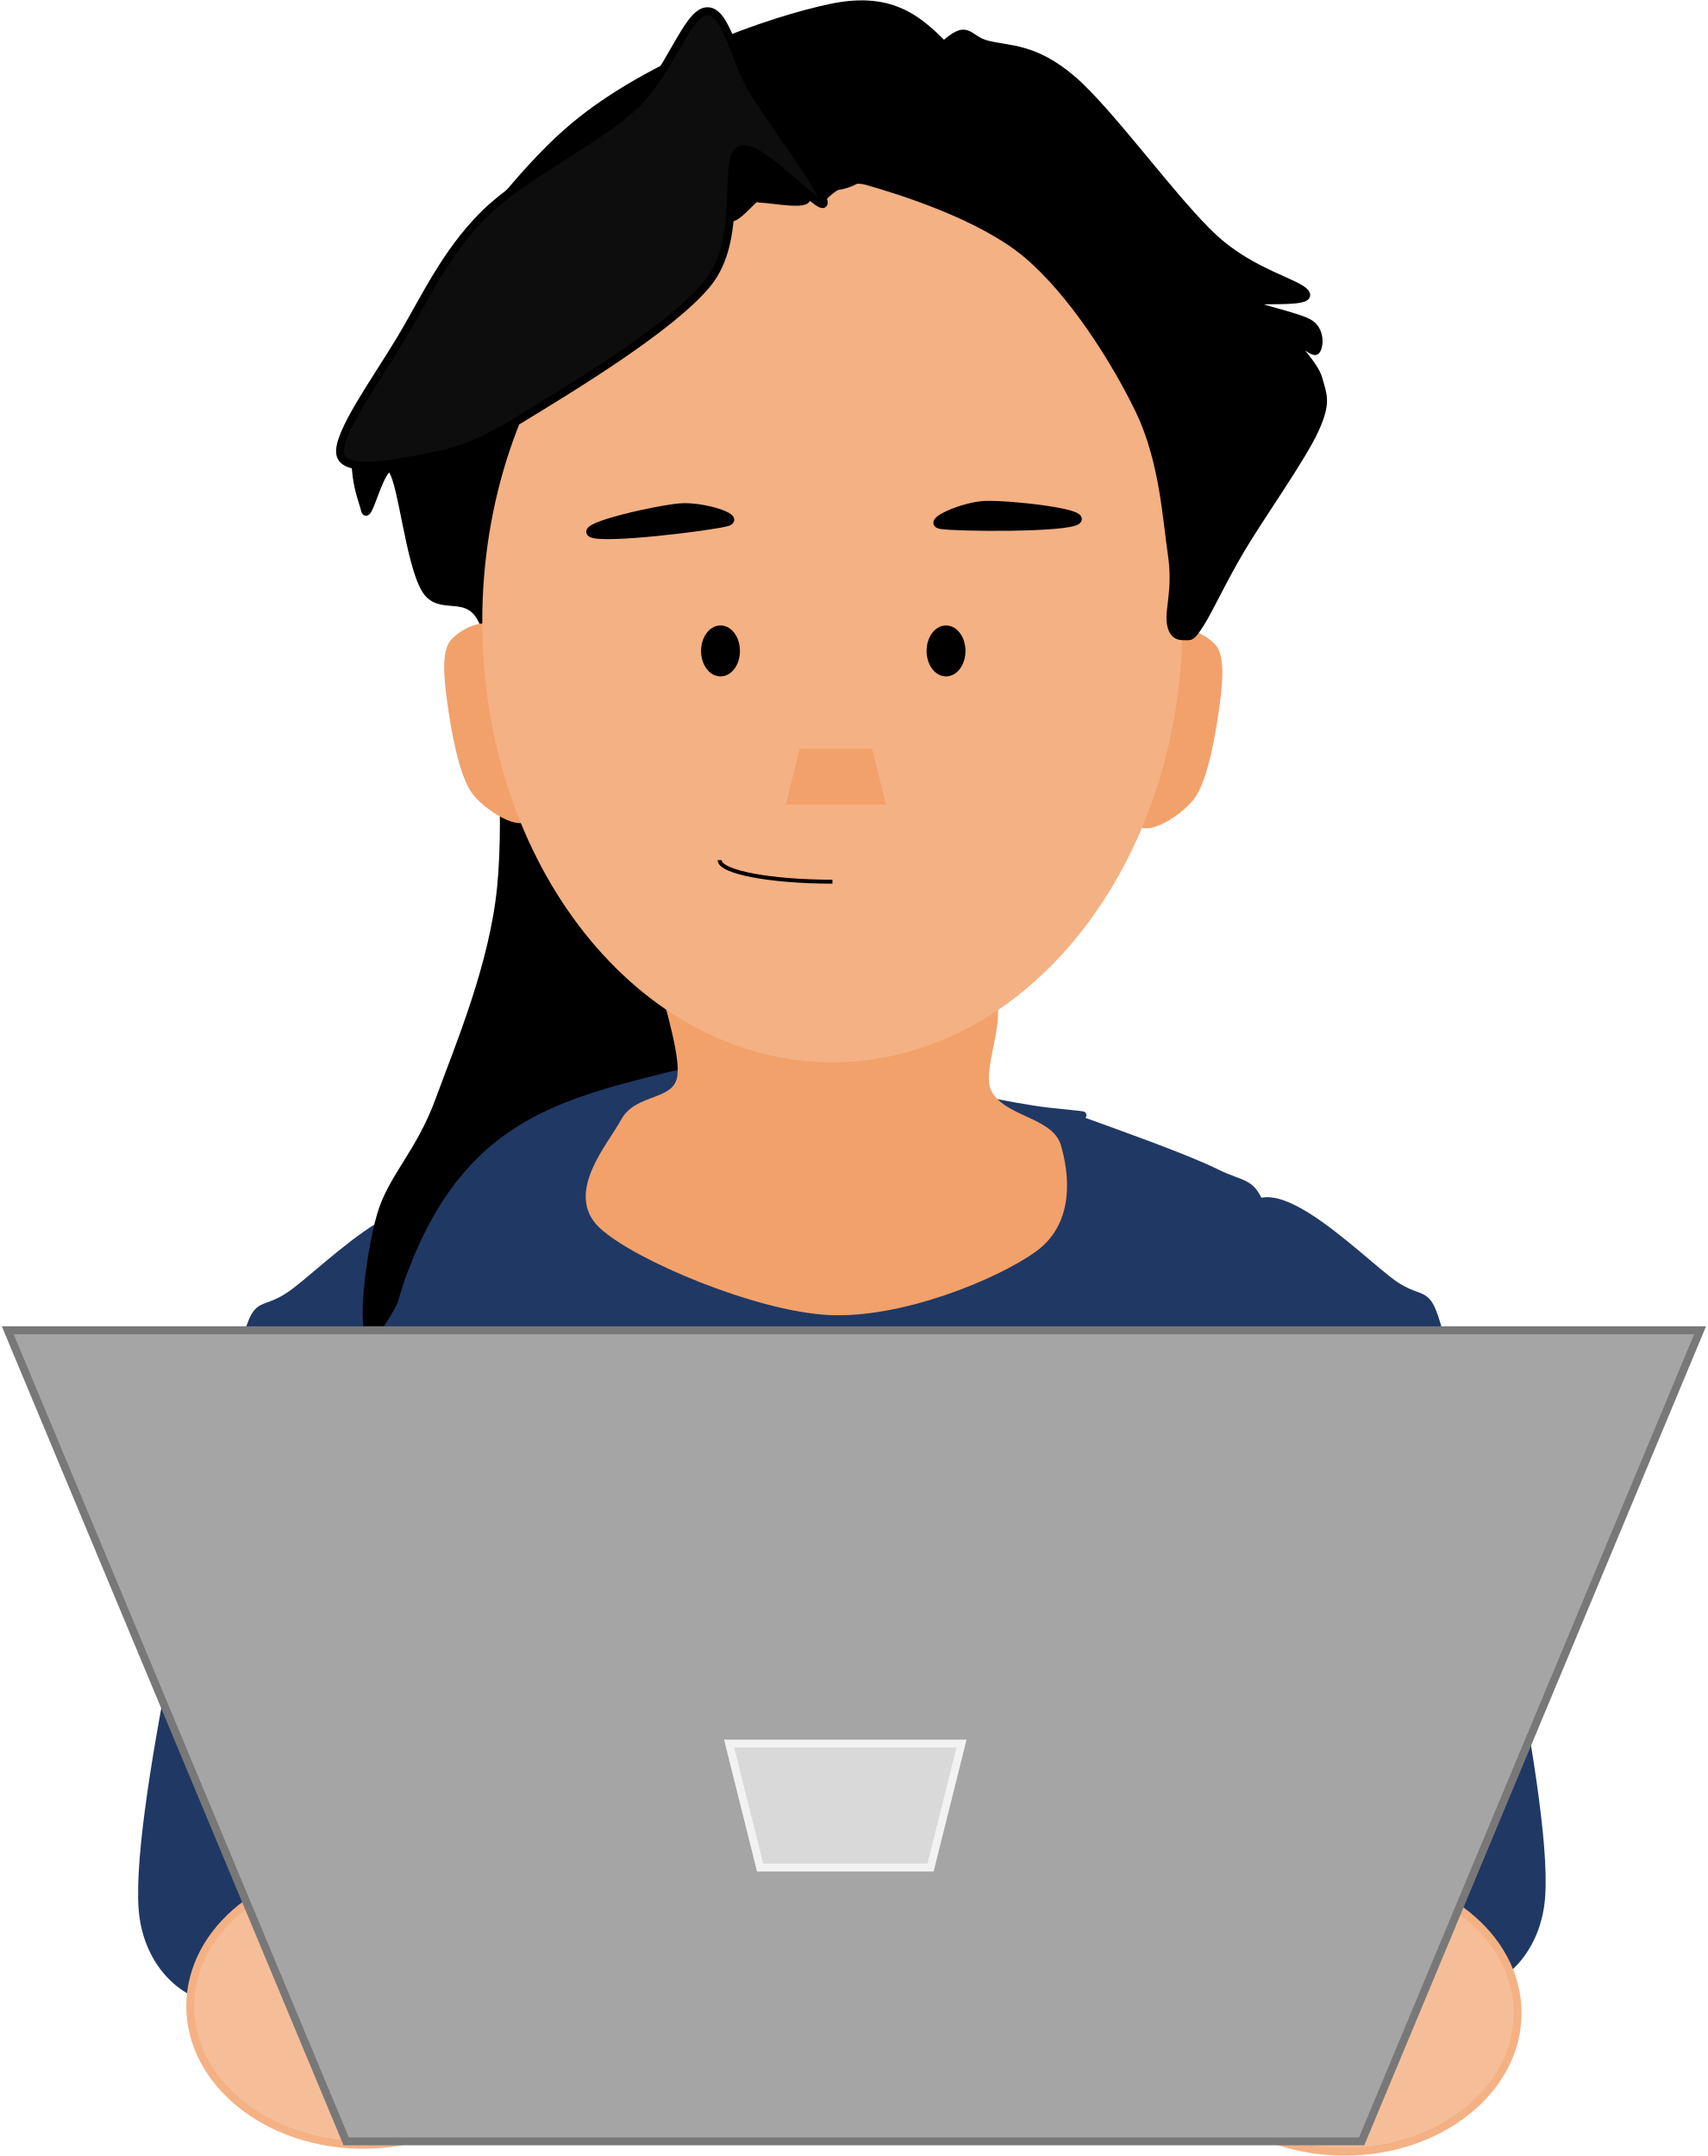
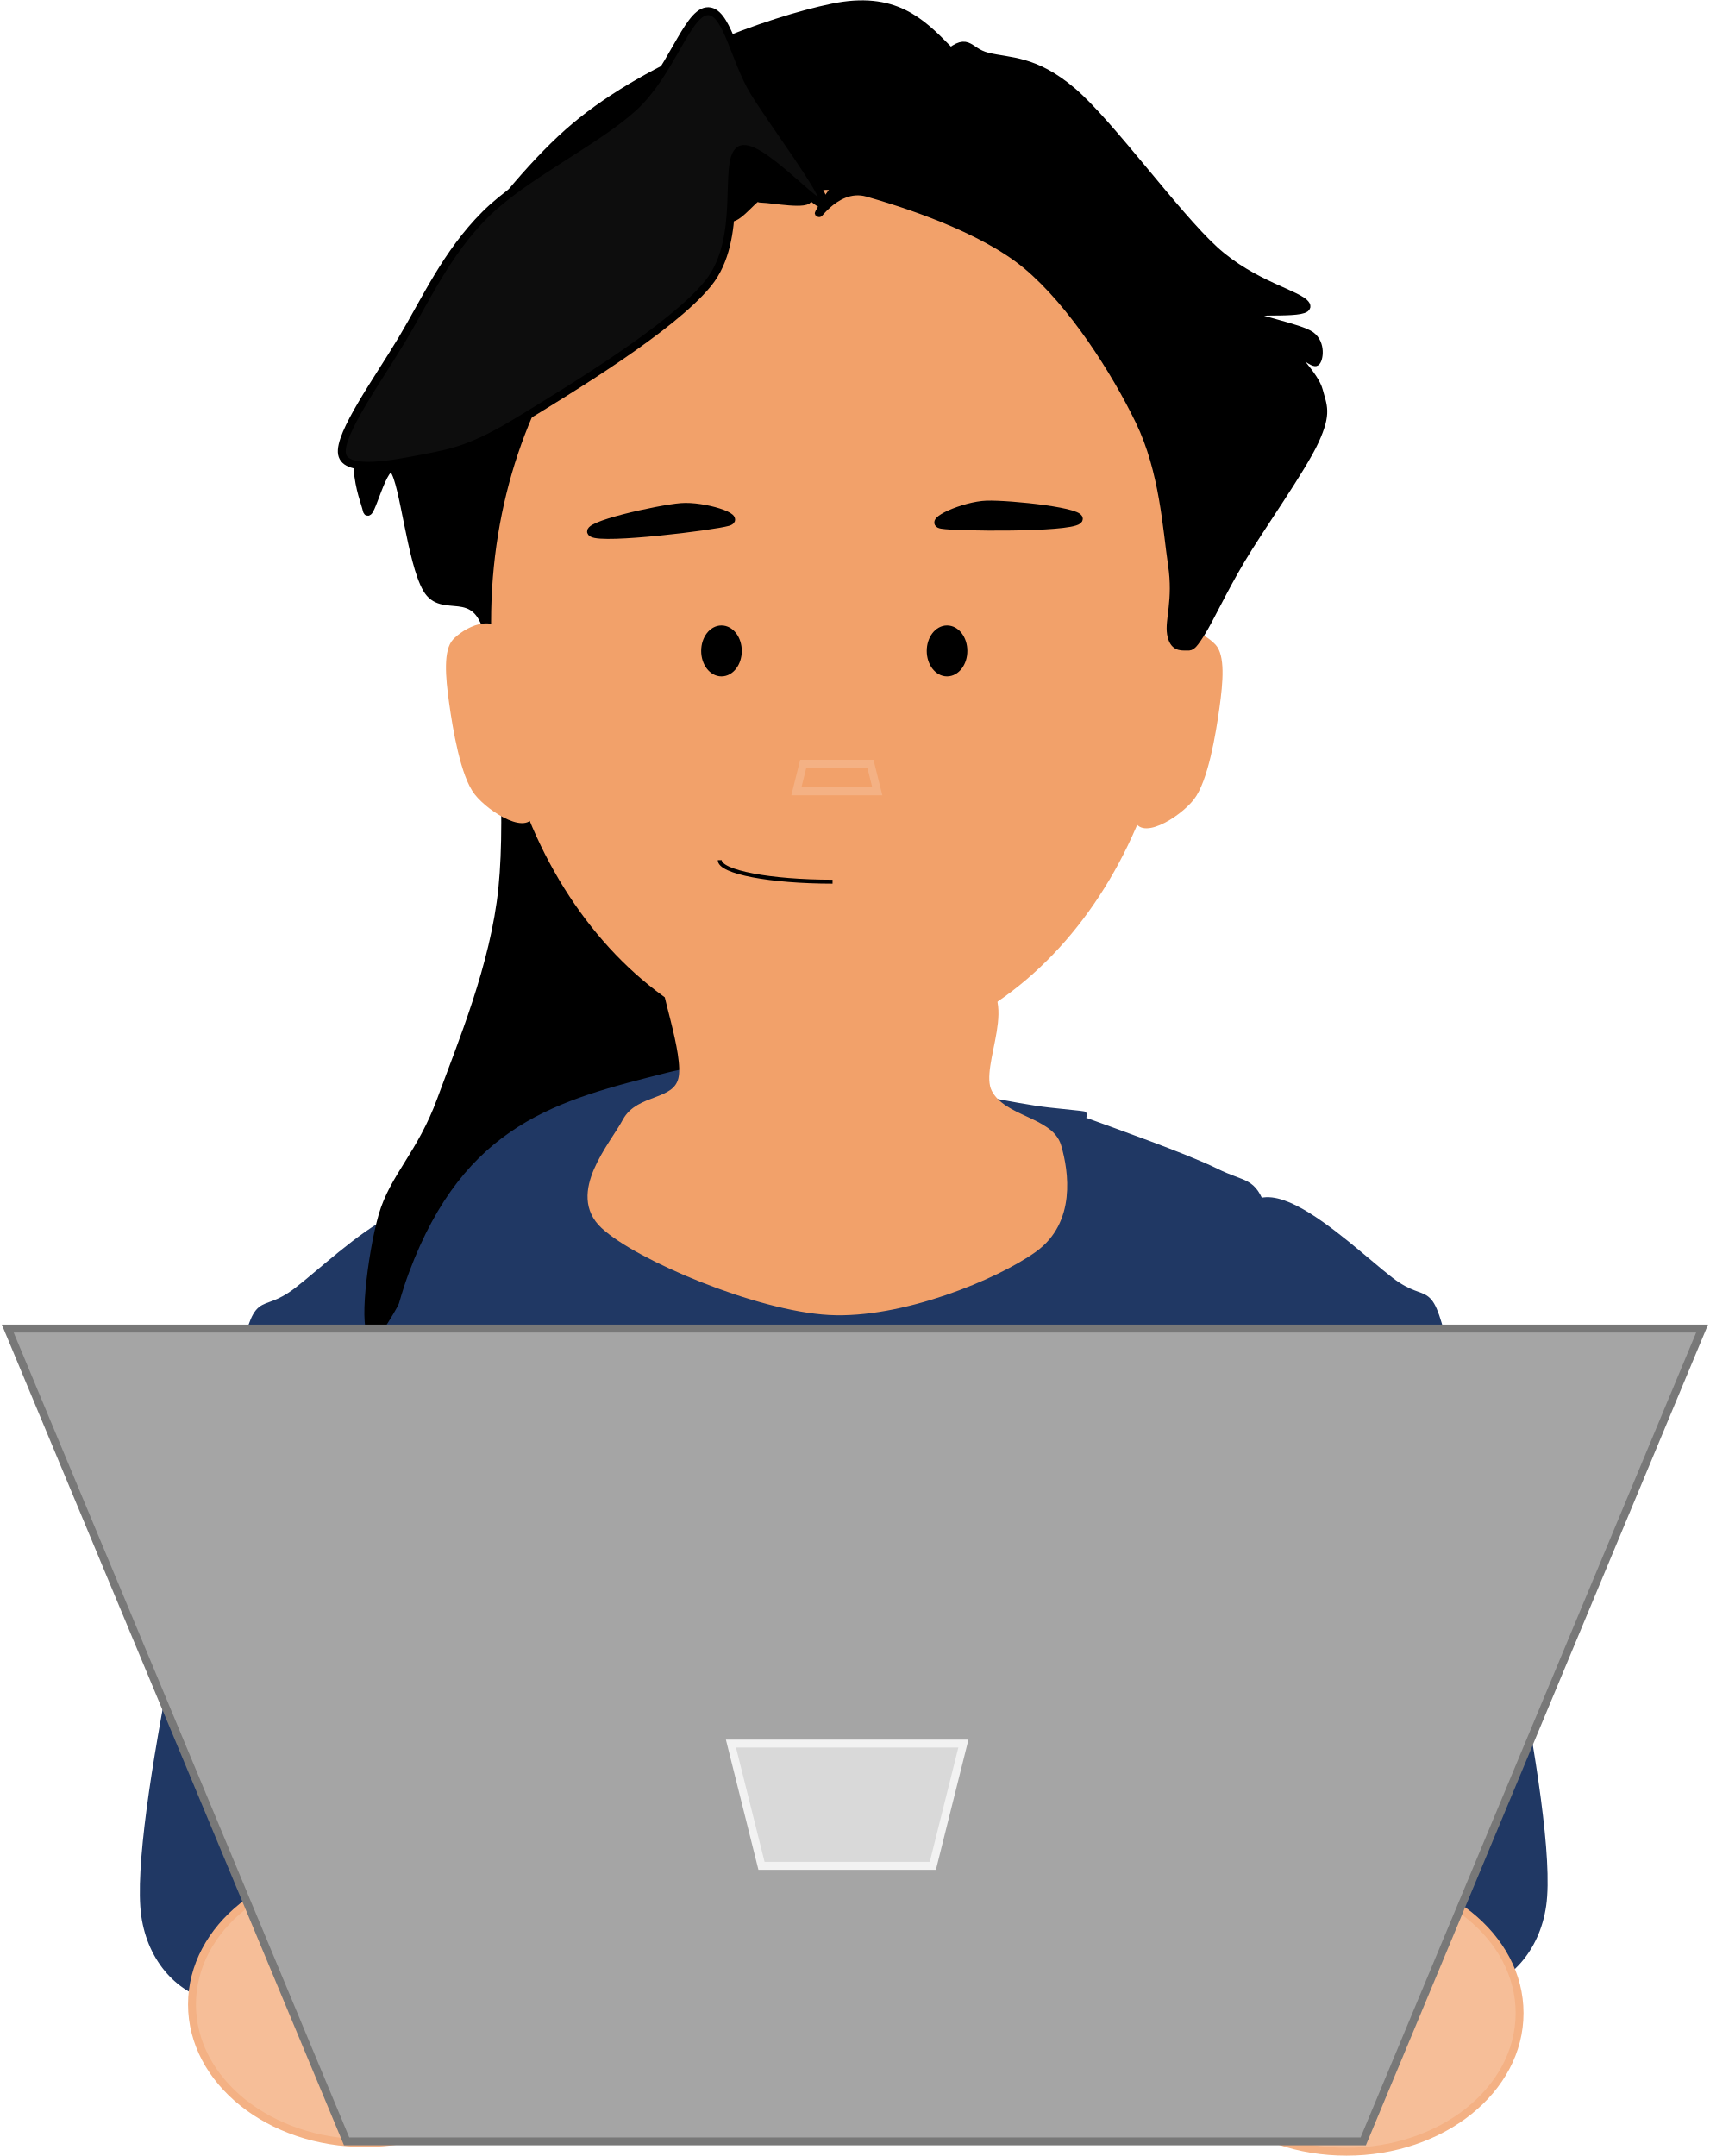
- <svg xmlns="http://www.w3.org/2000/svg" width="992" height="1252" xml:space="preserve" overflow="hidden">
+ <svg xmlns="http://www.w3.org/2000/svg" width="993" height="1252" xml:space="preserve" overflow="hidden">
  <defs>
    <clipPath id="clip0">
-       <rect x="3046" y="722" width="992" height="1252" />
+       <rect x="3213" y="8" width="993" height="1252" />
    </clipPath>
  </defs>
-   <g clip-path="url(#clip0)" transform="translate(-3046 -722)">
-     <path d="M0.062 24.269C2.185-37.264 70.38 36.037 90.811 49.275 111.243 62.513 108.59 43.637 122.653 103.699 136.717 163.762 182.622 357.189 175.192 409.652 167.762 462.116 105.671 481.483 78.075 418.478 50.478 355.473-2.06 85.803 0.062 24.269Z" stroke="#203864" stroke-width="4.583" stroke-miterlimit="8" fill="#203864" fill-rule="evenodd" transform="matrix(-1 0 0 1 3304.5 1425.5)" />
-     <path d="M3596.5 750.521C3580.91 734.727 3565.31 718.932 3529.13 726.414 3492.95 733.896 3423.64 758.418 3379.42 795.41 3335.2 832.402 3284.05 911.234 3263.81 948.365 3243.57 985.495 3256.33 1010.43 3257.99 1018.19 3259.65 1025.95 3267.97 987.296 3273.79 994.916 3279.61 1002.54 3283.77 1048.12 3292.92 1063.91 3302.07 1079.71 3321.34 1060.72 3328.69 1089.68 3336.03 1118.64 3341.58 1192.48 3337 1237.65 3332.43 1282.81 3312.88 1328.95 3301.24 1360.68 3289.6 1392.4 3273.65 1405.43 3267.14 1428.01 3260.62 1450.59 3255.22 1497.42 3262.15 1496.17 3269.08 1494.93 3302.21 1421.36 3308.72 1420.53 3315.24 1419.7 3293.34 1470.82 3301.24 1491.19 3309.14 1511.55 3350.31 1549.38 3356.13 1542.73 3361.95 1536.08 3330.63 1477.33 3336.17 1451.29 3341.72 1425.24 3370.27 1398.5 3389.4 1386.45 3408.53 1374.39 3438.75 1387.97 3450.95 1378.97 3463.15 1369.96 3474.38 1357.21 3462.59 1332.41 3450.81 1307.61 3400.08 1282.12 3380.25 1230.17 3360.43 1178.21 3320.37 1085.94 3343.66 1020.69 3366.95 955.43 3519.98 838.636 3519.98 838.636L3596.5 750.521Z" stroke="#000000" stroke-width="4.583" stroke-miterlimit="8" fill-rule="evenodd" />
-     <path d="M3654.85 1367.47C3695.09 1371.83 3659.22 1367.28 3675.35 1373.16 3691.48 1379.04 3734.38 1394.21 3751.65 1402.75 3768.92 1411.29 3772.91 1407.3 3778.98 1424.38 3785.05 1441.45 3780.69 1425.89 3788.09 1505.19 3795.49 1584.48 3881.66 1824.07 3823.39 1900.14 3765.12 1976.2 3530.53 1954.96 3438.48 1961.6 3346.43 1968.24 3303.91 1956.66 3271.07 1939.97 3238.24 1923.28 3239.19 1941.11 3241.47 1861.44 3243.74 1781.76 3252.66 1547.68 3284.74 1461.94 3316.82 1376.19 3369.77 1363.1 3433.92 1346.98 3498.08 1330.86 3614.61 1363.1 3654.85 1367.47Z" stroke="#203864" stroke-width="4.583" stroke-miterlimit="8" fill="#203864" fill-rule="evenodd" />
-     <path d="M3340.12 1092.8C3332.21 1076.1 3313.81 1087.17 3308.09 1093.38 3302.37 1099.58 3303.7 1115.04 3305.8 1130.02 3307.9 1145 3312.38 1172.67 3320.67 1183.27 3328.97 1193.86 3352.9 1208.65 3355.57 1193.57 3358.24 1178.5 3348.03 1109.5 3340.12 1092.8Z" fill="#F2A16A" fill-rule="evenodd" />
-     <path d="M36.121 8.803C28.208-7.896 9.807 3.173 4.087 9.376-1.634 15.578-0.299 31.037 1.798 46.019 3.896 61.001 8.377 88.675 16.672 99.267 24.966 109.86 48.897 124.651 51.566 109.573 54.236 94.496 44.035 25.503 36.121 8.803Z" fill="#F2A16A" fill-rule="evenodd" transform="matrix(-1 0 0 1 3756 1087)" />
-     <path d="M3610.3 1290.39C3638.31 1299.7 3611.44 1340.18 3619.73 1356.4 3628.02 1372.62 3655.61 1372.62 3660.04 1387.71 3664.47 1402.81 3668.47 1431.02 3646.31 1446.95 3624.16 1462.89 3568.85 1485.6 3527.12 1483.34 3485.38 1481.09 3415.64 1451.75 3395.92 1433.41 3376.19 1415.08 3401.2 1387.43 3408.78 1373.33 3416.35 1359.22 3437.65 1363.45 3441.37 1348.79 3445.08 1334.12 3429.36 1293.35 3431.07 1285.31 3432.79 1277.27 3422.07 1298.43 3451.66 1300.55 3481.24 1302.66 3582.29 1281.08 3610.3 1290.39Z" stroke="#F2A16A" stroke-width="4.583" stroke-miterlimit="8" fill="#F2A16A" fill-rule="evenodd" />
-     <path d="M3333 1083C3333 945.481 3420.98 834 3529.5 834 3638.02 834 3726 945.481 3726 1083 3726 1220.52 3638.02 1332 3529.5 1332 3420.98 1332 3333 1220.52 3333 1083Z" stroke="#F4B183" stroke-width="13.75" stroke-miterlimit="8" fill="#F4B183" fill-rule="evenodd" />
-     <path d="M3593.07 749.205C3609.11 734.555 3606.94 744.724 3619.56 747.879 3632.19 751.033 3646.85 749.372 3668.8 768.13 3690.75 786.889 3728.64 839.696 3751.26 860.431 3773.88 881.165 3800.98 886.324 3804.51 892.535 3808.04 898.746 3771.97 894.732 3772.44 897.694 3772.92 900.656 3801.08 905.625 3807.37 910.307 3813.67 914.989 3812.15 924.448 3810.24 925.786 3808.33 927.124 3795.64 915.562 3795.92 918.333 3796.21 921.104 3809.66 933.525 3811.95 942.411 3814.25 951.297 3817.2 955.215 3809.66 971.649 3802.12 988.084 3777.79 1022.29 3766.72 1041.02 3755.65 1059.75 3748.59 1075.61 3743.24 1084.01 3737.9 1092.42 3737.51 1091.47 3734.65 1091.47 3731.79 1091.47 3727.4 1091.95 3726.06 1084.01 3724.73 1076.08 3729.69 1064.52 3726.64 1043.88 3723.58 1023.25 3721.77 989.23 3707.74 960.184 3693.71 931.137 3668.8 891.771 3642.46 869.603 3616.12 847.436 3569.55 832.817 3549.7 827.18 3529.85 821.542 3516.39 848.582 3523.36 835.779 3530.32 822.975 3577.04 763.855 3593.07 749.205Z" stroke="#000000" stroke-width="4.583" stroke-miterlimit="8" fill-rule="evenodd" />
-     <path d="M3514.47 836.807C3515.42 841.759 3493.29 837.453 3488.42 837.453 3483.55 837.453 3488.53 835.085 3485.25 836.807 3481.96 838.53 3472.22 851.664 3468.73 847.788 3465.24 843.913 3461.95 820.228 3464.28 813.554 3466.61 806.879 3474.34 804.941 3482.71 807.74 3491.07 810.539 3513.52 831.855 3514.47 836.807Z" stroke="#000000" stroke-width="4.583" stroke-miterlimit="8" fill-rule="evenodd" />
-     <path d="M3499.5 809.5C3499.5 797.902 3511.81 788.5 3527 788.5 3542.19 788.5 3554.5 797.902 3554.5 809.5 3554.5 821.098 3542.19 830.5 3527 830.5 3511.81 830.5 3499.5 821.098 3499.5 809.5Z" stroke="#000000" stroke-width="4.583" stroke-miterlimit="8" fill-rule="evenodd" />
-     <path d="M3592.48 1026.89C3583.64 1025.37 3605.38 1015.6 3618.56 1015.16 3631.75 1014.73 3677.56 1019.54 3671.58 1024.27 3665.59 1029 3601.31 1028.4 3592.48 1026.89Z" stroke="#000000" stroke-width="4.583" stroke-miterlimit="8" fill-rule="evenodd" />
-     <path d="M3499.5 1191.5 3508.75 1154.5 3554.25 1154.5 3563.5 1191.5Z" stroke="#F4B183" stroke-width="4.583" stroke-miterlimit="8" fill="#F2A16A" fill-rule="evenodd" />
-     <path d="M3524.45 840.037C3525.84 834.352 3495.01 793.726 3483.62 775.146 3472.23 756.565 3467.79 727.031 3456.12 728.557 3444.46 730.082 3435.15 764.608 3413.63 784.297 3392.1 803.986 3349.46 824.23 3326.96 846.692 3304.46 869.155 3292.52 895.916 3278.63 919.072 3264.74 942.227 3241.55 974.118 3243.63 985.627 3245.71 997.135 3273.77 991.451 3291.13 988.123 3308.49 984.795 3320.16 982.577 3347.79 965.661 3375.43 948.745 3435.71 912.693 3456.96 886.626 3478.21 860.559 3465.57 816.327 3475.29 809.255 3485.01 802.184 3523.07 845.722 3524.45 840.037Z" stroke="#000000" stroke-width="4.583" stroke-miterlimit="8" fill="#0D0D0D" fill-rule="evenodd" />
-     <path d="M3766.56 1443.72C3768.67 1382.32 3836.48 1455.46 3856.8 1468.67 3877.11 1481.88 3874.47 1463.04 3888.46 1522.97 3902.44 1582.9 3948.08 1775.91 3940.7 1828.26 3933.31 1880.61 3871.57 1899.93 3844.13 1837.06 3816.69 1774.2 3764.45 1505.12 3766.56 1443.72Z" stroke="#203864" stroke-width="4.583" stroke-miterlimit="8" fill="#203864" fill-rule="evenodd" />
-     <path d="M3156.5 1887C3156.5 1842.54 3201.5 1806.5 3257 1806.5 3312.5 1806.5 3357.5 1842.54 3357.5 1887 3357.5 1931.46 3312.5 1967.5 3257 1967.5 3201.5 1967.5 3156.5 1931.46 3156.5 1887Z" stroke="#F4B184" stroke-width="4.583" stroke-miterlimit="8" fill="#F6BE98" fill-rule="evenodd" />
-     <path d="M3726.5 1891C3726.5 1846.54 3771.5 1810.5 3827 1810.5 3882.5 1810.5 3927.5 1846.54 3927.5 1891 3927.5 1935.46 3882.5 1971.5 3827 1971.5 3771.5 1971.5 3726.5 1935.46 3726.5 1891Z" stroke="#F4B184" stroke-width="4.583" stroke-miterlimit="8" fill="#F6BE98" fill-rule="evenodd" />
-     <path d="M3050.5 1494.5 4033.5 1494.5 3836.9 1965.5 3247.1 1965.5Z" stroke="#787878" stroke-width="4.583" stroke-miterlimit="8" fill="#A5A5A5" fill-rule="evenodd" />
-     <path d="M1.236 3.252C-5.663-2.472 18.051-0.088 29.693 6.114 41.335 12.316 78.632 39.348 71.086 40.461 63.541 41.574 8.134 8.976 1.236 3.252Z" stroke="#000000" stroke-width="4.583" stroke-miterlimit="8" fill-rule="evenodd" transform="matrix(-0.917688 -0.397302 -0.397302 0.917688 3470.73 1022.78)" />
-     <path d="M3455.5 1100C3455.5 1093.1 3459.53 1087.5 3464.5 1087.5 3469.47 1087.5 3473.5 1093.1 3473.5 1100 3473.5 1106.9 3469.47 1112.5 3464.5 1112.5 3459.53 1112.5 3455.5 1106.9 3455.5 1100Z" stroke="#000000" stroke-width="4.583" stroke-miterlimit="8" fill-rule="evenodd" />
-     <path d="M3586.5 1100C3586.5 1093.1 3590.53 1087.5 3595.5 1087.5 3600.47 1087.5 3604.5 1093.1 3604.5 1100 3604.5 1106.9 3600.47 1112.5 3595.5 1112.5 3590.53 1112.5 3586.5 1106.9 3586.5 1100Z" stroke="#000000" stroke-width="4.583" stroke-miterlimit="8" fill-rule="evenodd" />
-     <path d="M3529.5 1234C3493.33 1234 3464 1228.4 3464 1221.5" stroke="#000000" stroke-width="2.292" stroke-miterlimit="8" fill="none" fill-rule="evenodd" />
-     <path d="M3604.5 1734.5 3586.5 1806.5 3487.5 1806.5 3469.5 1734.5Z" stroke="#F2F2F2" stroke-width="4.583" stroke-miterlimit="8" fill="#D9D9D9" fill-rule="evenodd" />
+   <g clip-path="url(#clip0)" transform="translate(-3213 -8)">
+     <path d="M0.062 24.216C2.185-37.183 70.38 35.958 90.811 49.167 111.243 62.377 108.59 43.541 122.653 103.473 136.717 163.405 182.622 356.409 175.192 408.758 167.762 461.107 105.671 480.431 78.075 417.564 50.478 354.697-2.06 85.616 0.062 24.216Z" stroke="#203864" stroke-width="4.583" stroke-miterlimit="8" fill="#203864" fill-rule="evenodd" transform="matrix(-1 0 0 1 3472.5 711.5)" />
+     <path d="M3763.5 36.521C3747.95 20.727 3732.4 4.932 3696.33 12.414 3660.25 19.896 3591.14 44.418 3547.05 81.41 3502.96 118.402 3451.96 197.234 3431.78 234.365 3411.6 271.495 3424.32 296.433 3425.97 304.192 3427.63 311.95 3435.93 273.296 3441.73 280.916 3447.54 288.536 3451.68 334.118 3460.8 349.912 3469.93 365.706 3489.14 346.725 3496.46 375.681 3503.79 404.637 3509.32 478.482 3504.76 523.648 3500.2 568.814 3480.71 614.95 3469.1 646.677 3457.49 678.404 3441.59 691.427 3435.1 714.01 3428.6 736.593 3423.21 783.422 3430.12 782.175 3437.03 780.928 3470.07 707.36 3476.56 706.529 3483.06 705.697 3461.22 756.821 3469.1 777.187 3476.98 797.553 3518.03 835.376 3523.83 828.726 3529.64 822.076 3498.4 763.333 3503.93 737.286 3509.46 711.24 3537.93 684.5 3557 672.446 3576.08 660.393 3606.21 673.97 3618.37 664.965 3630.53 655.96 3641.73 643.213 3629.98 618.413 3618.23 593.614 3567.65 568.122 3547.88 516.167 3528.12 464.212 3488.17 371.94 3511.39 306.685 3534.61 241.43 3687.2 124.636 3687.2 124.636L3763.5 36.521Z" stroke="#000000" stroke-width="4.583" stroke-miterlimit="8" fill-rule="evenodd" />
+     <path d="M3822.16 653.427C3862.33 657.783 3826.52 653.238 3842.63 659.109 3858.73 664.98 3901.56 680.131 3918.8 688.654 3936.04 697.176 3940.02 693.199 3946.09 710.245 3952.15 727.29 3947.79 711.76 3955.18 790.925 3962.57 870.091 4048.6 1109.29 3990.43 1185.24 3932.25 1261.18 3698.05 1239.97 3606.15 1246.6 3514.25 1253.23 3471.8 1241.68 3439.02 1225.01 3406.24 1208.34 3407.19 1226.15 3409.46 1146.6 3411.74 1067.06 3420.64 833.349 3452.67 747.744 3484.69 662.139 3537.56 649.071 3601.6 632.973 3665.65 616.875 3781.99 649.071 3822.16 653.427Z" stroke="#203864" stroke-width="4.583" stroke-miterlimit="8" fill="#203864" fill-rule="evenodd" />
+     <path d="M3508.12 378.803C3500.21 362.103 3481.81 373.173 3476.09 379.375 3470.37 385.578 3471.7 401.037 3473.8 416.019 3475.9 431.001 3480.38 458.675 3488.67 469.267 3496.97 479.86 3520.9 494.651 3523.57 479.573 3526.24 464.496 3516.03 395.503 3508.12 378.803Z" fill="#F2A16A" fill-rule="evenodd" />
+     <path d="M36.121 8.803C28.207-7.896 9.807 3.173 4.087 9.376-1.634 15.578-0.299 31.037 1.798 46.019 3.896 61.001 8.377 88.675 16.672 99.267 24.966 109.86 48.897 124.651 51.566 109.573 54.236 94.496 44.034 25.503 36.121 8.803Z" fill="#F2A16A" fill-rule="evenodd" transform="matrix(-1 0 0 1 3923 373)" />
+     <path d="M3777.49 576.392C3805.4 585.701 3778.63 626.182 3786.89 642.402 3795.15 658.622 3822.63 658.623 3827.05 673.715 3831.46 688.807 3835.45 717.016 3813.38 732.954 3791.31 748.892 3736.2 771.601 3694.61 769.344 3653.03 767.088 3583.54 737.75 3563.89 719.414 3544.24 701.078 3569.16 673.432 3576.71 659.328 3584.25 645.223 3605.47 649.455 3609.17 634.786 3612.88 620.117 3597.21 579.354 3598.92 571.314 3600.63 563.275 3589.95 584.432 3619.43 586.548 3648.9 588.663 3749.58 567.083 3777.49 576.392Z" stroke="#F2A16A" stroke-width="4.583" stroke-miterlimit="8" fill="#F2A16A" fill-rule="evenodd" />
+     <path d="M3500.5 369C3500.5 231.757 3588.7 120.5 3697.5 120.5 3806.3 120.5 3894.5 231.757 3894.5 369 3894.5 506.243 3806.3 617.5 3697.5 617.5 3588.7 617.5 3500.5 506.243 3500.5 369Z" stroke="#F2A16A" stroke-width="4.583" stroke-miterlimit="8" fill="#F2A16A" fill-rule="evenodd" />
+     <path d="M3760.07 42.183C3776.11 27.575 3773.94 37.715 3786.56 40.86 3799.19 44.005 3813.85 42.349 3835.8 61.054 3857.75 79.76 3895.64 132.416 3918.26 153.091 3940.88 173.766 3967.98 178.911 3971.51 185.104 3975.04 191.297 3938.97 187.295 3939.44 190.248 3939.92 193.202 3968.08 198.156 3974.37 202.825 3980.67 207.493 3979.15 216.926 3977.24 218.26 3975.33 219.593 3962.64 208.065 3962.92 210.828 3963.21 213.591 3976.66 225.977 3978.96 234.837 3981.25 243.698 3984.2 247.605 3976.66 263.992 3969.13 280.379 3944.79 314.488 3933.72 333.162 3922.65 351.836 3915.59 367.652 3910.24 376.036 3904.9 384.421 3904.52 383.468 3901.65 383.468 3898.79 383.468 3894.4 383.944 3893.06 376.036 3891.73 368.129 3896.69 356.6 3893.64 336.021 3890.58 315.441 3888.77 281.523 3874.74 252.559 3860.71 223.595 3835.8 184.341 3809.46 162.237 3783.12 140.133 3736.55 125.556 3716.7 119.935 3696.85 114.313 3683.39 141.276 3690.36 128.51 3697.33 115.743 3744.04 56.791 3760.07 42.183Z" stroke="#000000" stroke-width="4.583" stroke-miterlimit="8" fill-rule="evenodd" />
+     <path d="M3682.47 122.807C3683.44 127.759 3660.88 123.453 3655.91 123.453 3650.95 123.453 3656.02 121.085 3652.67 122.807 3649.33 124.53 3639.39 137.664 3635.83 133.788 3632.27 129.913 3628.92 106.228 3631.3 99.554 3633.67 92.879 3641.55 90.941 3650.08 93.74 3658.61 96.539 3681.5 117.855 3682.47 122.807Z" stroke="#000000" stroke-width="4.583" stroke-miterlimit="8" fill-rule="evenodd" />
+     <path d="M3666.5 94.5C3666.5 82.902 3679.04 73.5 3694.5 73.5 3709.96 73.5 3722.5 82.902 3722.5 94.5 3722.5 106.098 3709.96 115.5 3694.5 115.5 3679.04 115.5 3666.5 106.098 3666.5 94.5Z" stroke="#000000" stroke-width="4.583" stroke-miterlimit="8" fill-rule="evenodd" />
+     <path d="M3759.93 312.746C3751.09 311.228 3772.83 301.46 3786.02 301.025 3799.2 300.589 3845.01 305.402 3839.03 310.132 3833.04 314.862 3768.76 314.264 3759.93 312.746Z" stroke="#000000" stroke-width="4.583" stroke-miterlimit="8" fill-rule="evenodd" />
+     <path d="M3675.5 467.5 3679.5 451.5 3718.5 451.5 3722.5 467.5Z" stroke="#F4B184" stroke-width="4.583" stroke-miterlimit="8" fill="#F2A16A" fill-rule="evenodd" />
+     <path d="M3691.45 126.037C3692.84 120.352 3662.12 79.726 3650.77 61.146 3639.42 42.566 3634.99 13.031 3623.37 14.557 3611.74 16.082 3602.47 50.608 3581.02 70.297 3559.57 89.986 3517.08 110.23 3494.66 132.693 3472.24 155.155 3460.34 181.916 3446.5 205.072 3432.67 228.227 3409.55 260.118 3411.63 271.627 3413.71 283.136 3441.66 277.451 3458.96 274.123 3476.26 270.795 3487.88 268.577 3515.42 251.661 3542.96 234.745 3603.02 198.694 3624.2 172.626 3645.37 146.559 3632.78 102.327 3642.46 95.255 3652.15 88.184 3690.07 131.722 3691.45 126.037Z" stroke="#000000" stroke-width="4.583" stroke-miterlimit="8" fill="#0D0D0D" fill-rule="evenodd" />
+     <path d="M3933.56 729.716C3935.68 668.317 4003.88 741.458 4024.31 754.667 4044.74 767.877 4042.09 749.041 4056.15 808.973 4070.22 868.905 4116.12 1061.91 4108.69 1114.26 4101.26 1166.61 4039.17 1185.93 4011.57 1123.06 3983.98 1060.2 3931.44 791.116 3933.56 729.716Z" stroke="#203864" stroke-width="4.583" stroke-miterlimit="8" fill="#203864" fill-rule="evenodd" />
+     <path d="M3324.5 1172C3324.5 1127.54 3369.5 1091.5 3425 1091.5 3480.5 1091.5 3525.5 1127.54 3525.5 1172 3525.5 1216.46 3480.5 1252.5 3425 1252.5 3369.5 1252.5 3324.5 1216.46 3324.5 1172Z" stroke="#F4B184" stroke-width="4.583" stroke-miterlimit="8" fill="#F6BE98" fill-rule="evenodd" />
+     <path d="M3894.5 1177C3894.5 1132.54 3939.5 1096.5 3995 1096.5 4050.5 1096.5 4095.5 1132.54 4095.5 1177 4095.5 1221.46 4050.5 1257.5 3995 1257.5 3939.5 1257.5 3894.5 1221.46 3894.5 1177Z" stroke="#F4B184" stroke-width="4.583" stroke-miterlimit="8" fill="#F6BE98" fill-rule="evenodd" />
+     <path d="M3217.5 779.5 4201.5 779.5 4004.7 1251.5 3414.3 1251.5Z" stroke="#787878" stroke-width="4.583" stroke-miterlimit="8" fill="#A5A5A5" fill-rule="evenodd" />
+     <path d="M1.236 3.252C-5.663-2.472 18.051-0.088 29.693 6.114 41.335 12.316 78.632 39.348 71.086 40.461 63.541 41.574 8.134 8.976 1.236 3.252Z" stroke="#000000" stroke-width="4.583" stroke-miterlimit="8" fill-rule="evenodd" transform="matrix(-0.917688 -0.397302 -0.397302 0.917688 3638.18 308.641)" />
+     <path d="M3622.5 386C3622.5 379.097 3626.75 373.5 3632 373.5 3637.25 373.5 3641.5 379.097 3641.5 386 3641.5 392.904 3637.25 398.5 3632 398.5 3626.75 398.5 3622.5 392.904 3622.5 386Z" stroke="#000000" stroke-width="4.583" stroke-miterlimit="8" fill-rule="evenodd" />
+     <path d="M3753.5 386C3753.5 379.097 3757.75 373.5 3763 373.5 3768.25 373.5 3772.5 379.097 3772.5 386 3772.5 392.904 3768.25 398.5 3763 398.5 3757.75 398.5 3753.5 392.904 3753.5 386Z" stroke="#000000" stroke-width="4.583" stroke-miterlimit="8" fill-rule="evenodd" />
+     <path d="M3696.5 520C3660.33 520 3631 514.404 3631 507.5" stroke="#000000" stroke-width="2.292" stroke-miterlimit="8" fill="none" fill-rule="evenodd" />
+     <path d="M3772.5 1020.5 3754.75 1091.5 3655.25 1091.5 3637.5 1020.5Z" stroke="#F2F2F2" stroke-width="4.583" stroke-miterlimit="8" fill="#D9D9D9" fill-rule="evenodd" />
  </g>
</svg>
